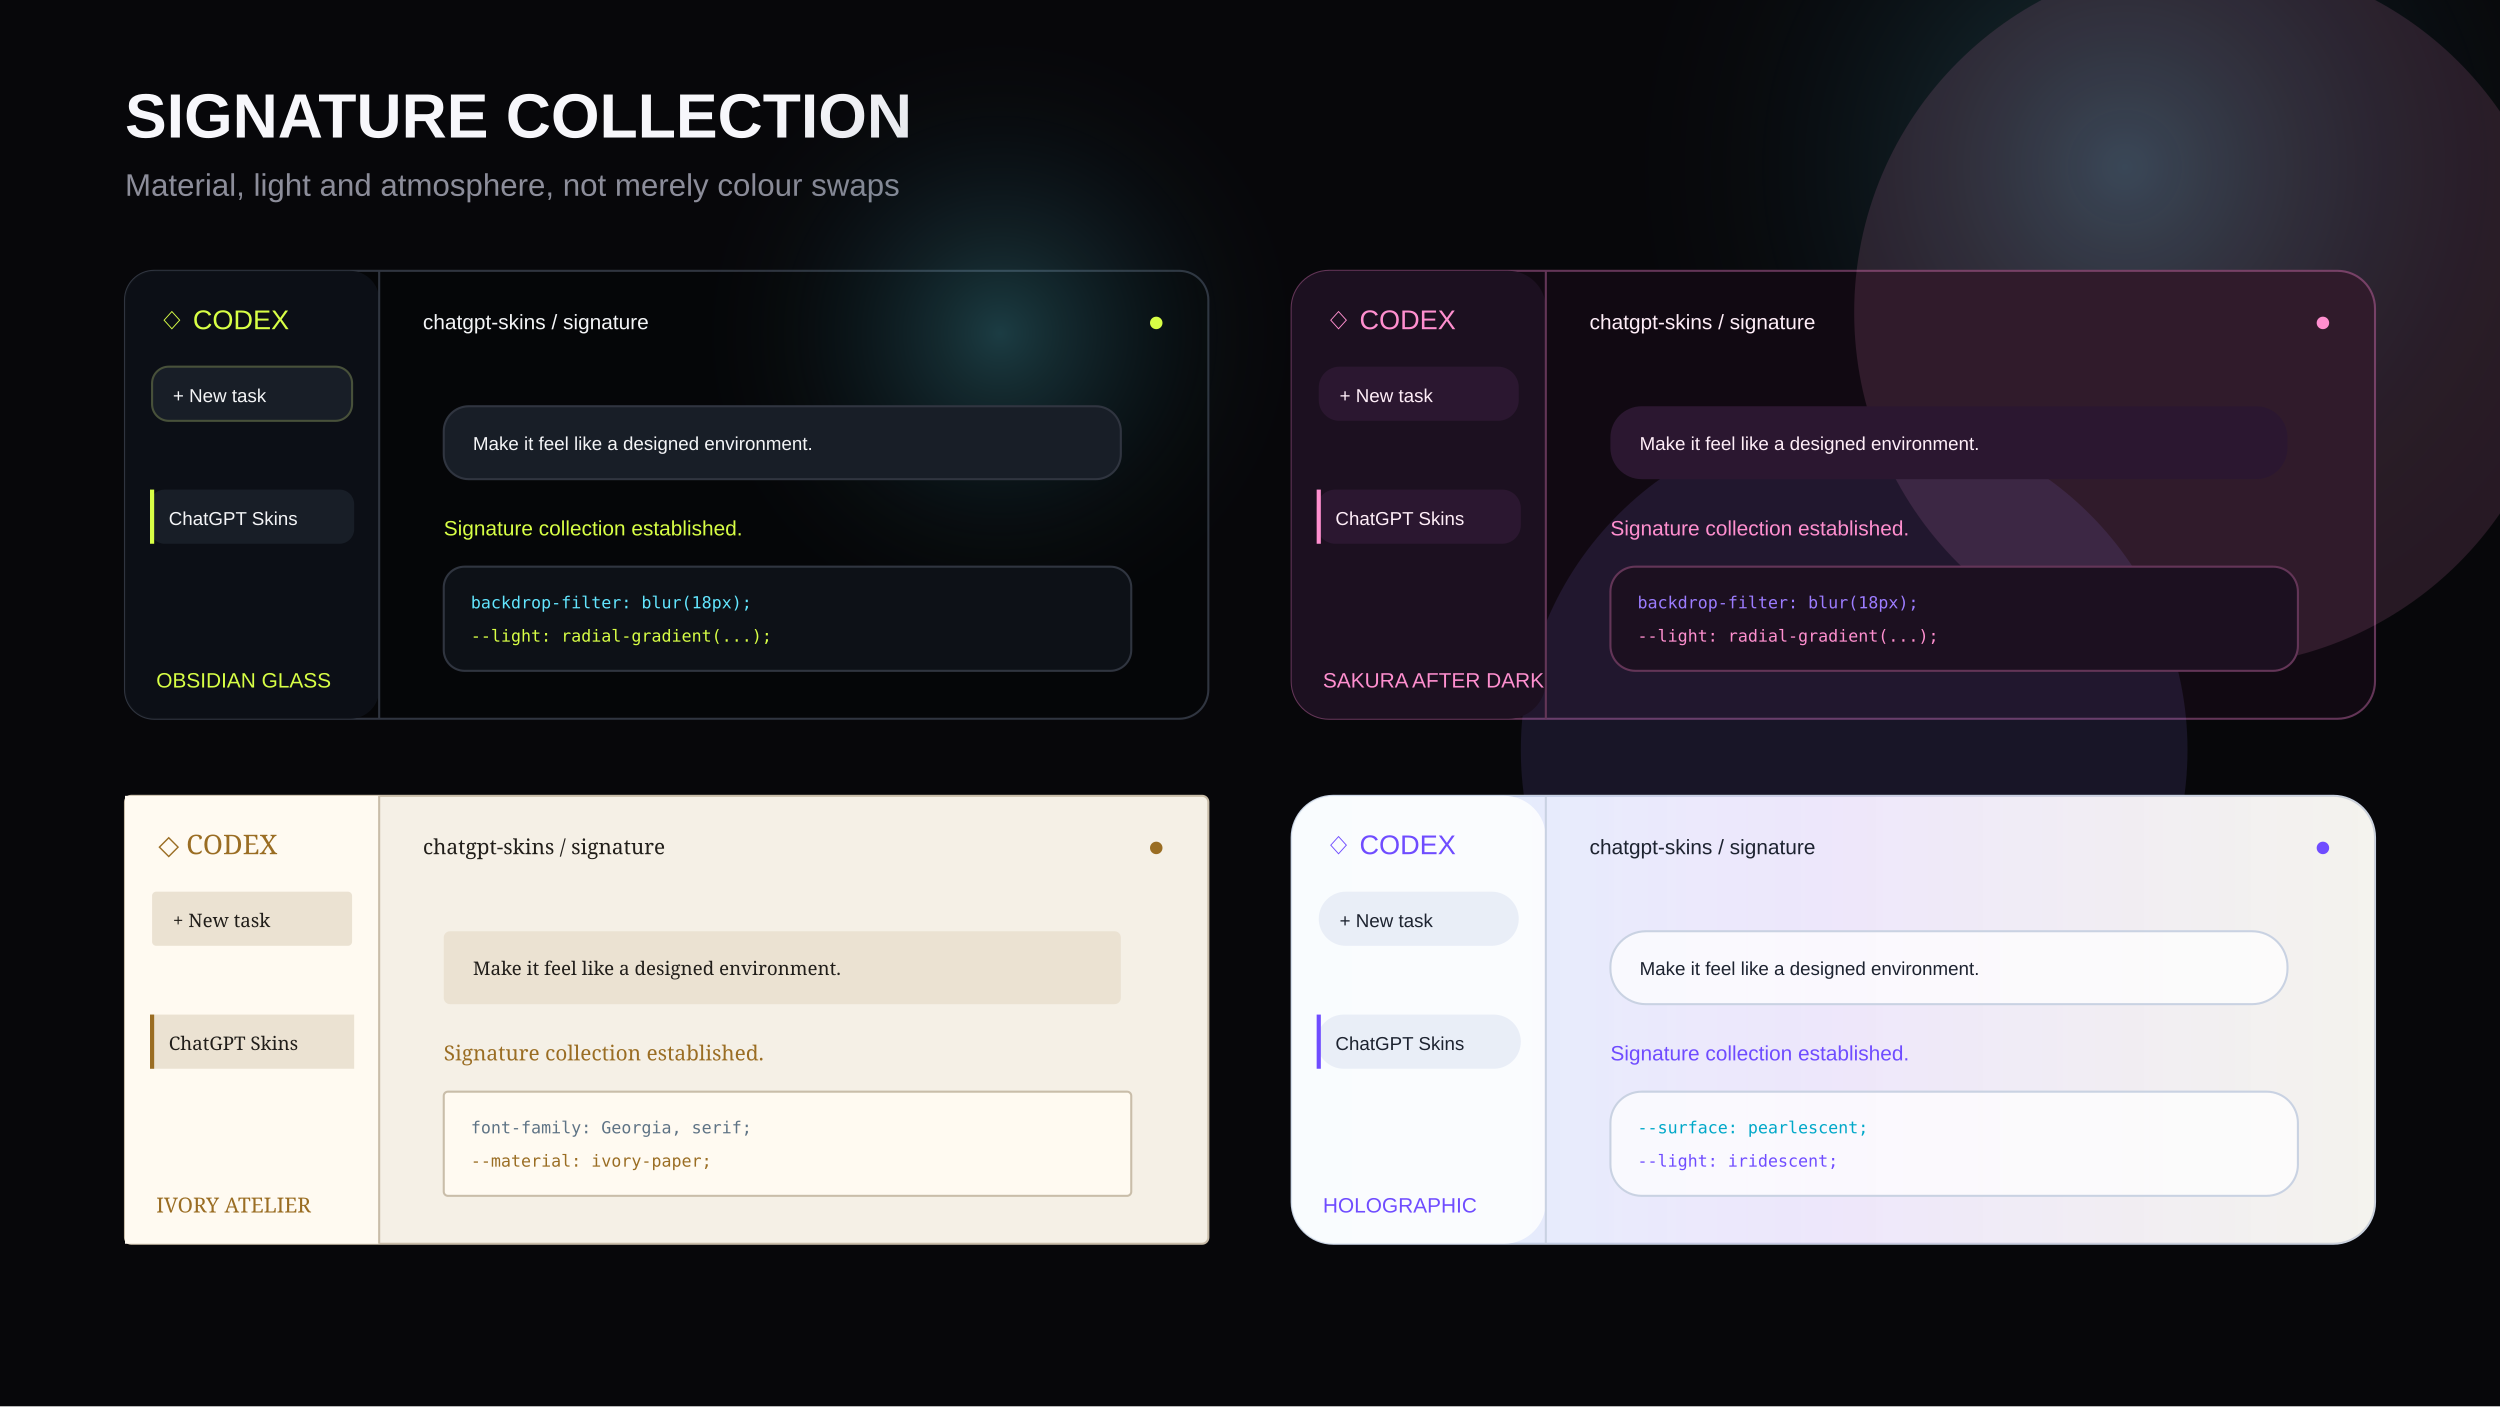
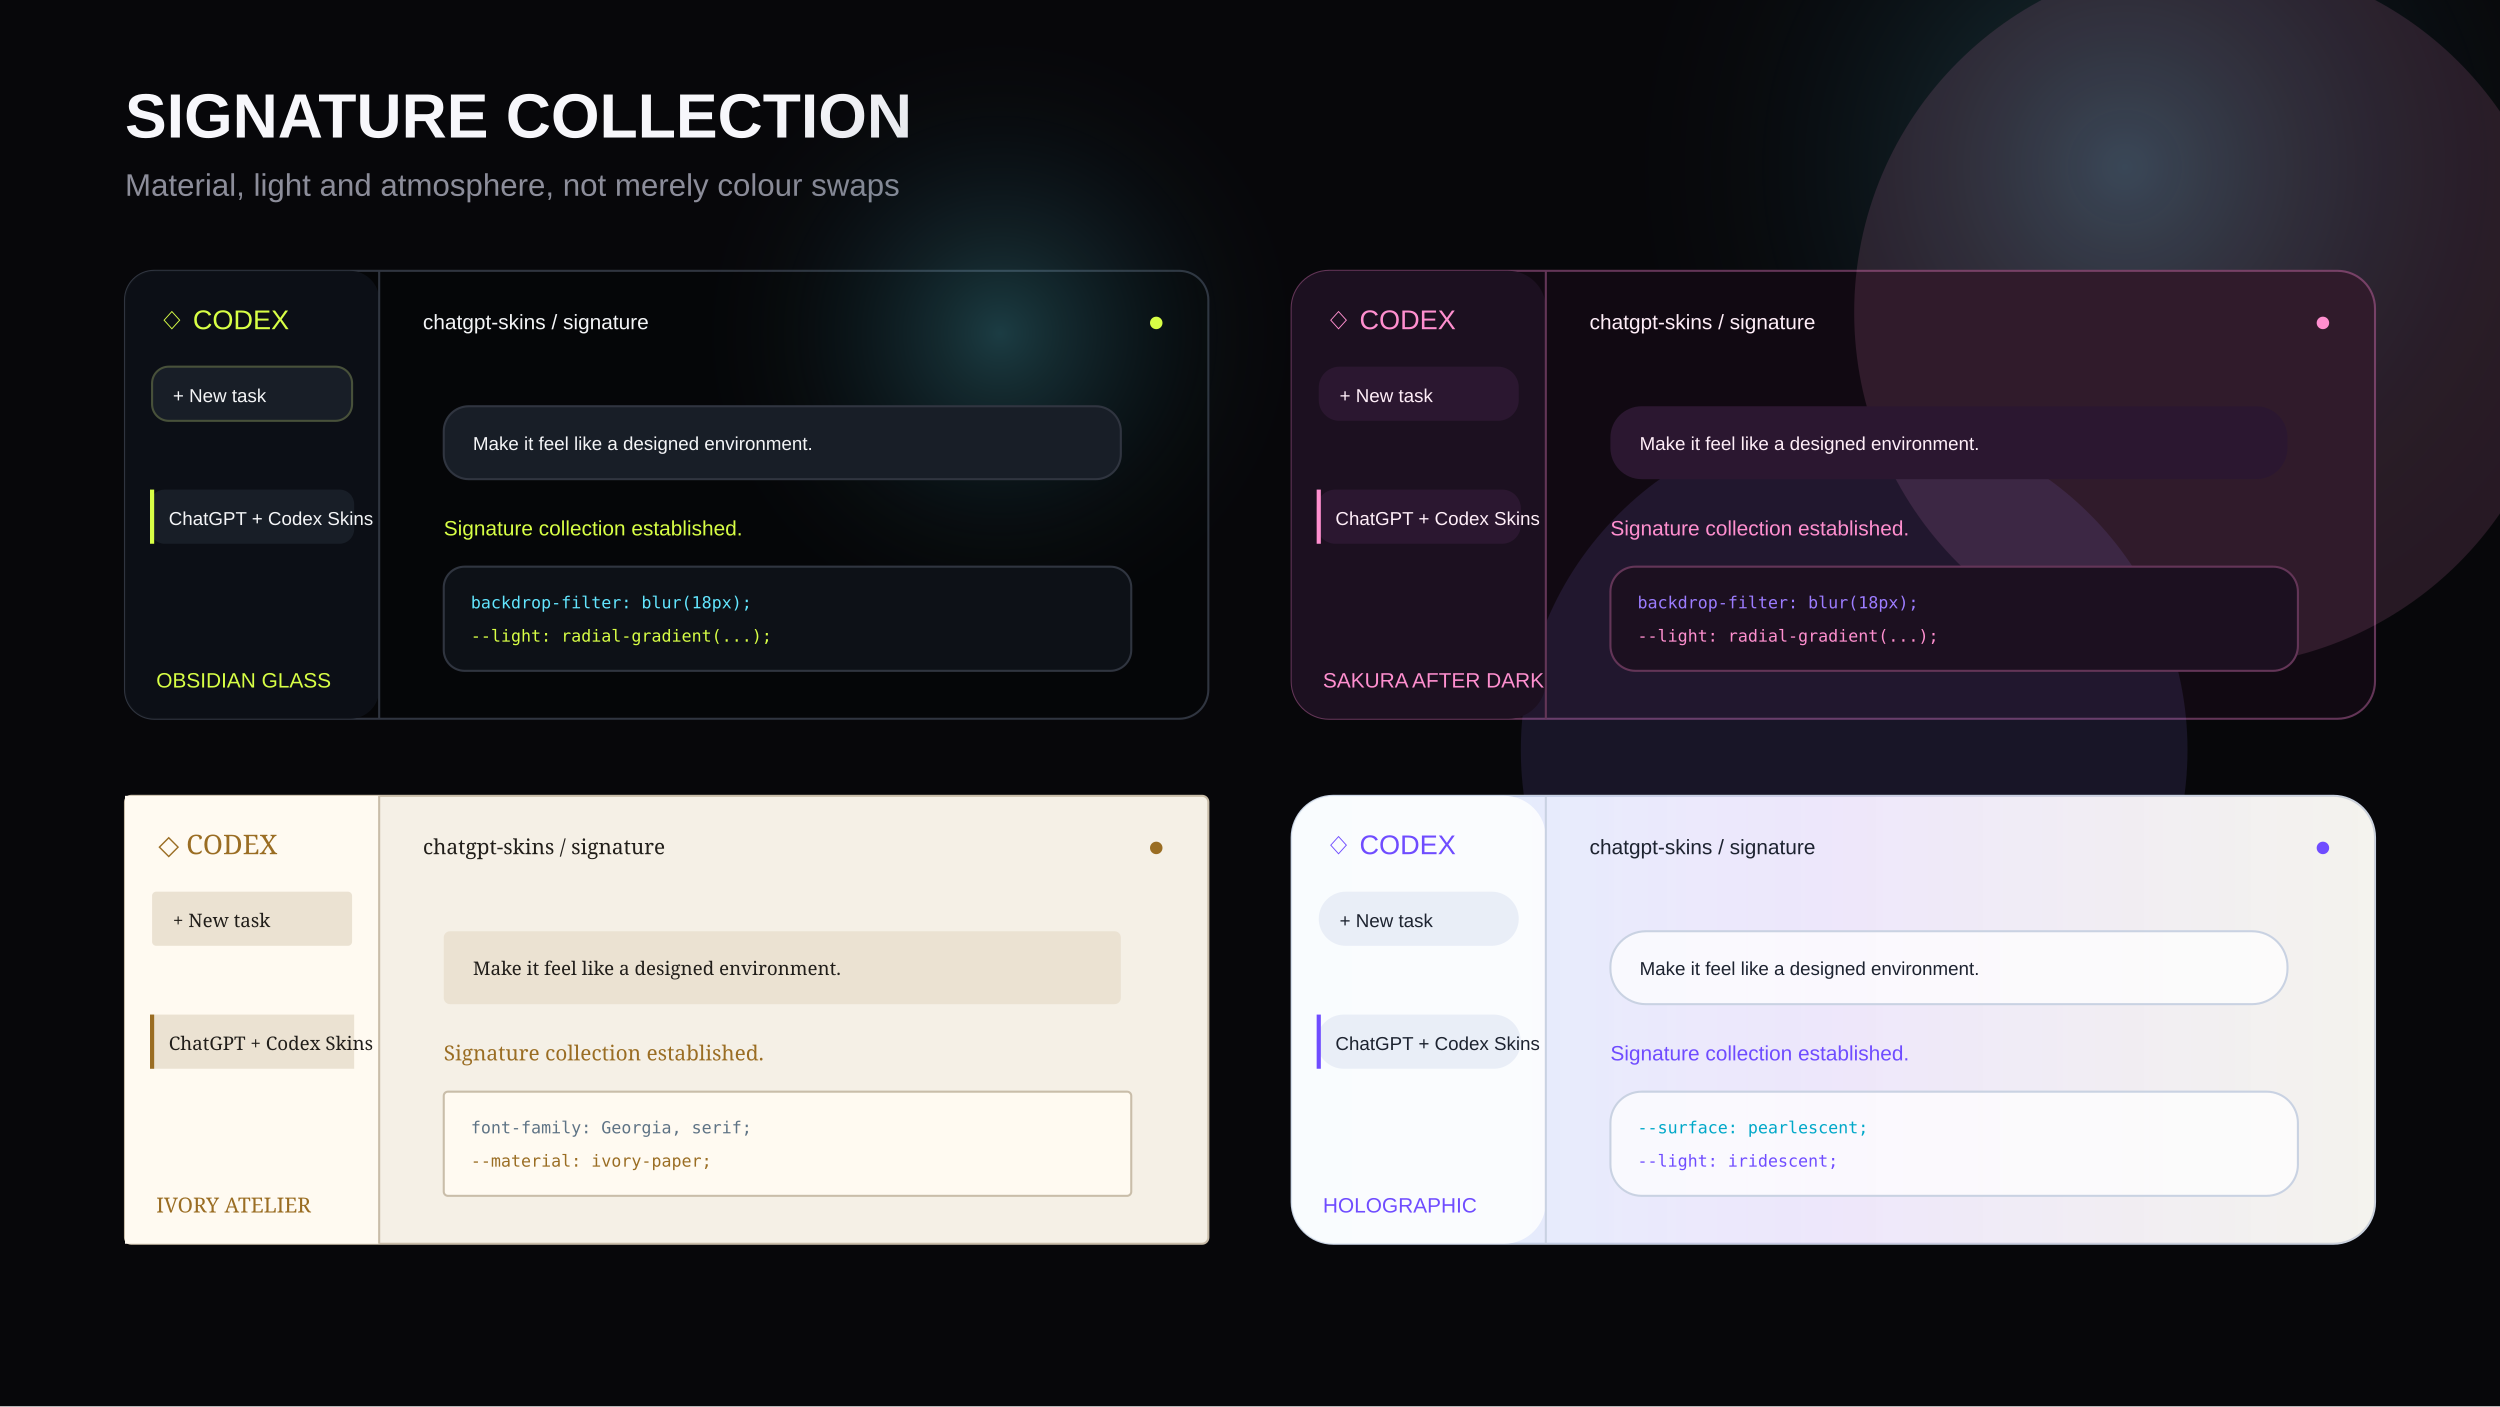
<svg xmlns="http://www.w3.org/2000/svg" width="1200" height="675" viewBox="0 0 1200 675">
  <defs>
    <radialGradient id="og">
      <stop stop-color="#62e6ff" stop-opacity=".24" />
      <stop offset="1" stop-color="#050608" stop-opacity="0" />
    </radialGradient>
    <linearGradient id="hg">
      <stop stop-color="#69d9ff" stop-opacity=".34" />
      <stop offset=".5" stop-color="#ca76ff" stop-opacity=".26" />
      <stop offset="1" stop-color="#ffd675" stop-opacity=".22" />
    </linearGradient>
  </defs>
  <rect width="1200" height="675" fill="#07070a" />
  <circle cx="1020" cy="80" r="250" fill="url(#og)" />
  <text x="60" y="66" fill="#f7f7fb" font-family="Arial,sans-serif" font-size="30" font-weight="700">SIGNATURE COLLECTION</text>
  <text x="60" y="94" fill="#8c8d9a" font-family="Arial,sans-serif" font-size="15">Material, light and atmosphere, not merely colour swaps</text>
  <g transform="translate(60 130)">
    <rect width="520" height="215" rx="14" fill="#050608" stroke="#303540" />
    <circle cx="420" cy="30" r="150" fill="url(#og)" />
    <rect width="122" height="215" rx="14" fill="#0d1117" fill-opacity=".92" />
    <path d="M122 0v215" stroke="#303540" />
    <text x="16" y="28" fill="#d8ff45" font-family="Arial" font-size="13">◇ CODEX</text>
    <rect x="13" y="46" width="96" height="26" rx="8" fill="#181e27" stroke="#48513a" />
    <text x="23" y="63" fill="#f4f5f7" font-family="Arial" font-size="9">+ New task</text>
    <rect x="12" y="105" width="98" height="26" rx="7" fill="#181e27" />
    <rect x="12" y="105" width="2" height="26" fill="#d8ff45" />
-     <text x="21" y="122" fill="#f4f5f7" font-family="Arial" font-size="9">ChatGPT Skins</text>
+     <text x="21" y="122" fill="#f4f5f7" font-family="Arial" font-size="9">ChatGPT + Codex Skins</text>
    <text x="143" y="28" fill="#f4f5f7" font-family="Arial" font-size="10">chatgpt-skins / signature</text>
    <circle cx="495" cy="25" r="3" fill="#d8ff45" />
    <rect x="153" y="65" width="325" height="35" rx="12" fill="#181e27" stroke="#303540" />
    <text x="167" y="86" fill="#f4f5f7" font-family="Arial" font-size="9">Make it feel like a designed environment.</text>
    <text x="153" y="127" fill="#d8ff45" font-family="Arial" font-size="10">Signature collection established.</text>
    <rect x="153" y="142" width="330" height="50" rx="10" fill="#0d1117" stroke="#303540" />
    <text x="166" y="162" fill="#62e6ff" font-family="monospace" font-size="8">backdrop-filter: blur(18px);</text>
    <text x="166" y="178" fill="#d8ff45" font-family="monospace" font-size="8">--light: radial-gradient(...);</text>
    <text x="15" y="200" fill="#d8ff45" font-family="Arial" font-size="10">OBSIDIAN GLASS</text>
  </g>
  <g transform="translate(620 130)">
    <rect width="520" height="215" rx="18" fill="#110912" stroke="#633557" />
    <circle cx="440" cy="20" r="170" fill="#ff8fcf" opacity=".13" />
    <circle cx="270" cy="230" r="160" fill="#9c7cff" opacity=".12" />
    <rect width="122" height="215" rx="18" fill="#1c1020" />
    <path d="M122 0v215" stroke="#633557" />
    <text x="16" y="28" fill="#ff8fcf" font-family="Arial" font-size="13">◇ CODEX</text>
    <rect x="13" y="46" width="96" height="26" rx="10" fill="#2b1730" />
    <text x="23" y="63" fill="#ffeef8" font-family="Arial" font-size="9">+ New task</text>
    <rect x="12" y="105" width="98" height="26" rx="9" fill="#2b1730" />
    <rect x="12" y="105" width="2" height="26" fill="#ff8fcf" />
-     <text x="21" y="122" fill="#ffeef8" font-family="Arial" font-size="9">ChatGPT Skins</text>
+     <text x="21" y="122" fill="#ffeef8" font-family="Arial" font-size="9">ChatGPT + Codex Skins</text>
    <text x="143" y="28" fill="#ffeef8" font-family="Arial" font-size="10">chatgpt-skins / signature</text>
    <circle cx="495" cy="25" r="3" fill="#ff8fcf" />
    <rect x="153" y="65" width="325" height="35" rx="15" fill="#2b1730" />
    <text x="167" y="86" fill="#ffeef8" font-family="Arial" font-size="9">Make it feel like a designed environment.</text>
    <text x="153" y="127" fill="#ff8fcf" font-family="Arial" font-size="10">Signature collection established.</text>
    <rect x="153" y="142" width="330" height="50" rx="12" fill="#1c1020" stroke="#633557" />
    <text x="166" y="162" fill="#9c7cff" font-family="monospace" font-size="8">backdrop-filter: blur(18px);</text>
    <text x="166" y="178" fill="#ff8fcf" font-family="monospace" font-size="8">--light: radial-gradient(...);</text>
    <text x="15" y="200" fill="#ff8fcf" font-family="Arial" font-size="10">SAKURA AFTER DARK</text>
  </g>
  <g transform="translate(60 382)">
    <rect width="520" height="215" rx="3" fill="#f5f0e6" stroke="#c9bda9" />
    <rect width="122" height="215" fill="#fffaf1" />
    <path d="M122 0v215" stroke="#c9bda9" />
    <text x="16" y="28" fill="#9a6d23" font-family="Georgia" font-size="13">◇ CODEX</text>
    <rect x="13" y="46" width="96" height="26" rx="2" fill="#ebe2d2" />
    <text x="23" y="63" fill="#211e1a" font-family="Georgia" font-size="9">+ New task</text>
    <rect x="12" y="105" width="98" height="26" fill="#ebe2d2" />
    <rect x="12" y="105" width="2" height="26" fill="#9a6d23" />
-     <text x="21" y="122" fill="#211e1a" font-family="Georgia" font-size="9">ChatGPT Skins</text>
+     <text x="21" y="122" fill="#211e1a" font-family="Georgia" font-size="9">ChatGPT + Codex Skins</text>
    <text x="143" y="28" fill="#211e1a" font-family="Georgia" font-size="10">chatgpt-skins / signature</text>
    <circle cx="495" cy="25" r="3" fill="#9a6d23" />
    <rect x="153" y="65" width="325" height="35" rx="3" fill="#ebe2d2" />
    <text x="167" y="86" fill="#211e1a" font-family="Georgia" font-size="9">Make it feel like a designed environment.</text>
    <text x="153" y="127" fill="#9a6d23" font-family="Georgia" font-size="10">Signature collection established.</text>
    <rect x="153" y="142" width="330" height="50" rx="2" fill="#fffaf1" stroke="#c9bda9" />
    <text x="166" y="162" fill="#5e7385" font-family="monospace" font-size="8">font-family: Georgia, serif;</text>
    <text x="166" y="178" fill="#9a6d23" font-family="monospace" font-size="8">--material: ivory-paper;</text>
    <text x="15" y="200" fill="#9a6d23" font-family="Georgia" font-size="10">IVORY ATELIER</text>
  </g>
  <g transform="translate(620 382)">
    <rect width="520" height="215" rx="20" fill="#f3f6fb" stroke="#c9d2e2" />
    <rect width="520" height="215" rx="20" fill="url(#hg)" opacity=".45" />
    <rect width="122" height="215" rx="20" fill="#fff" fill-opacity=".82" />
    <path d="M122 0v215" stroke="#c9d2e2" />
    <text x="16" y="28" fill="#6f4cff" font-family="Arial" font-size="13">◇ CODEX</text>
    <rect x="13" y="46" width="96" height="26" rx="13" fill="#e9eef7" />
    <text x="23" y="63" fill="#1d2330" font-family="Arial" font-size="9">+ New task</text>
    <rect x="12" y="105" width="98" height="26" rx="13" fill="#e9eef7" />
    <rect x="12" y="105" width="2" height="26" fill="#6f4cff" />
-     <text x="21" y="122" fill="#1d2330" font-family="Arial" font-size="9">ChatGPT Skins</text>
+     <text x="21" y="122" fill="#1d2330" font-family="Arial" font-size="9">ChatGPT + Codex Skins</text>
    <text x="143" y="28" fill="#1d2330" font-family="Arial" font-size="10">chatgpt-skins / signature</text>
    <circle cx="495" cy="25" r="3" fill="#6f4cff" />
    <rect x="153" y="65" width="325" height="35" rx="17" fill="#fff" fill-opacity=".72" stroke="#c9d2e2" />
    <text x="167" y="86" fill="#1d2330" font-family="Arial" font-size="9">Make it feel like a designed environment.</text>
    <text x="153" y="127" fill="#6f4cff" font-family="Arial" font-size="10">Signature collection established.</text>
    <rect x="153" y="142" width="330" height="50" rx="15" fill="#fff" fill-opacity=".72" stroke="#c9d2e2" />
    <text x="166" y="162" fill="#00a8c8" font-family="monospace" font-size="8">--surface: pearlescent;</text>
    <text x="166" y="178" fill="#6f4cff" font-family="monospace" font-size="8">--light: iridescent;</text>
    <text x="15" y="200" fill="#6f4cff" font-family="Arial" font-size="10">HOLOGRAPHIC</text>
  </g>
</svg>
